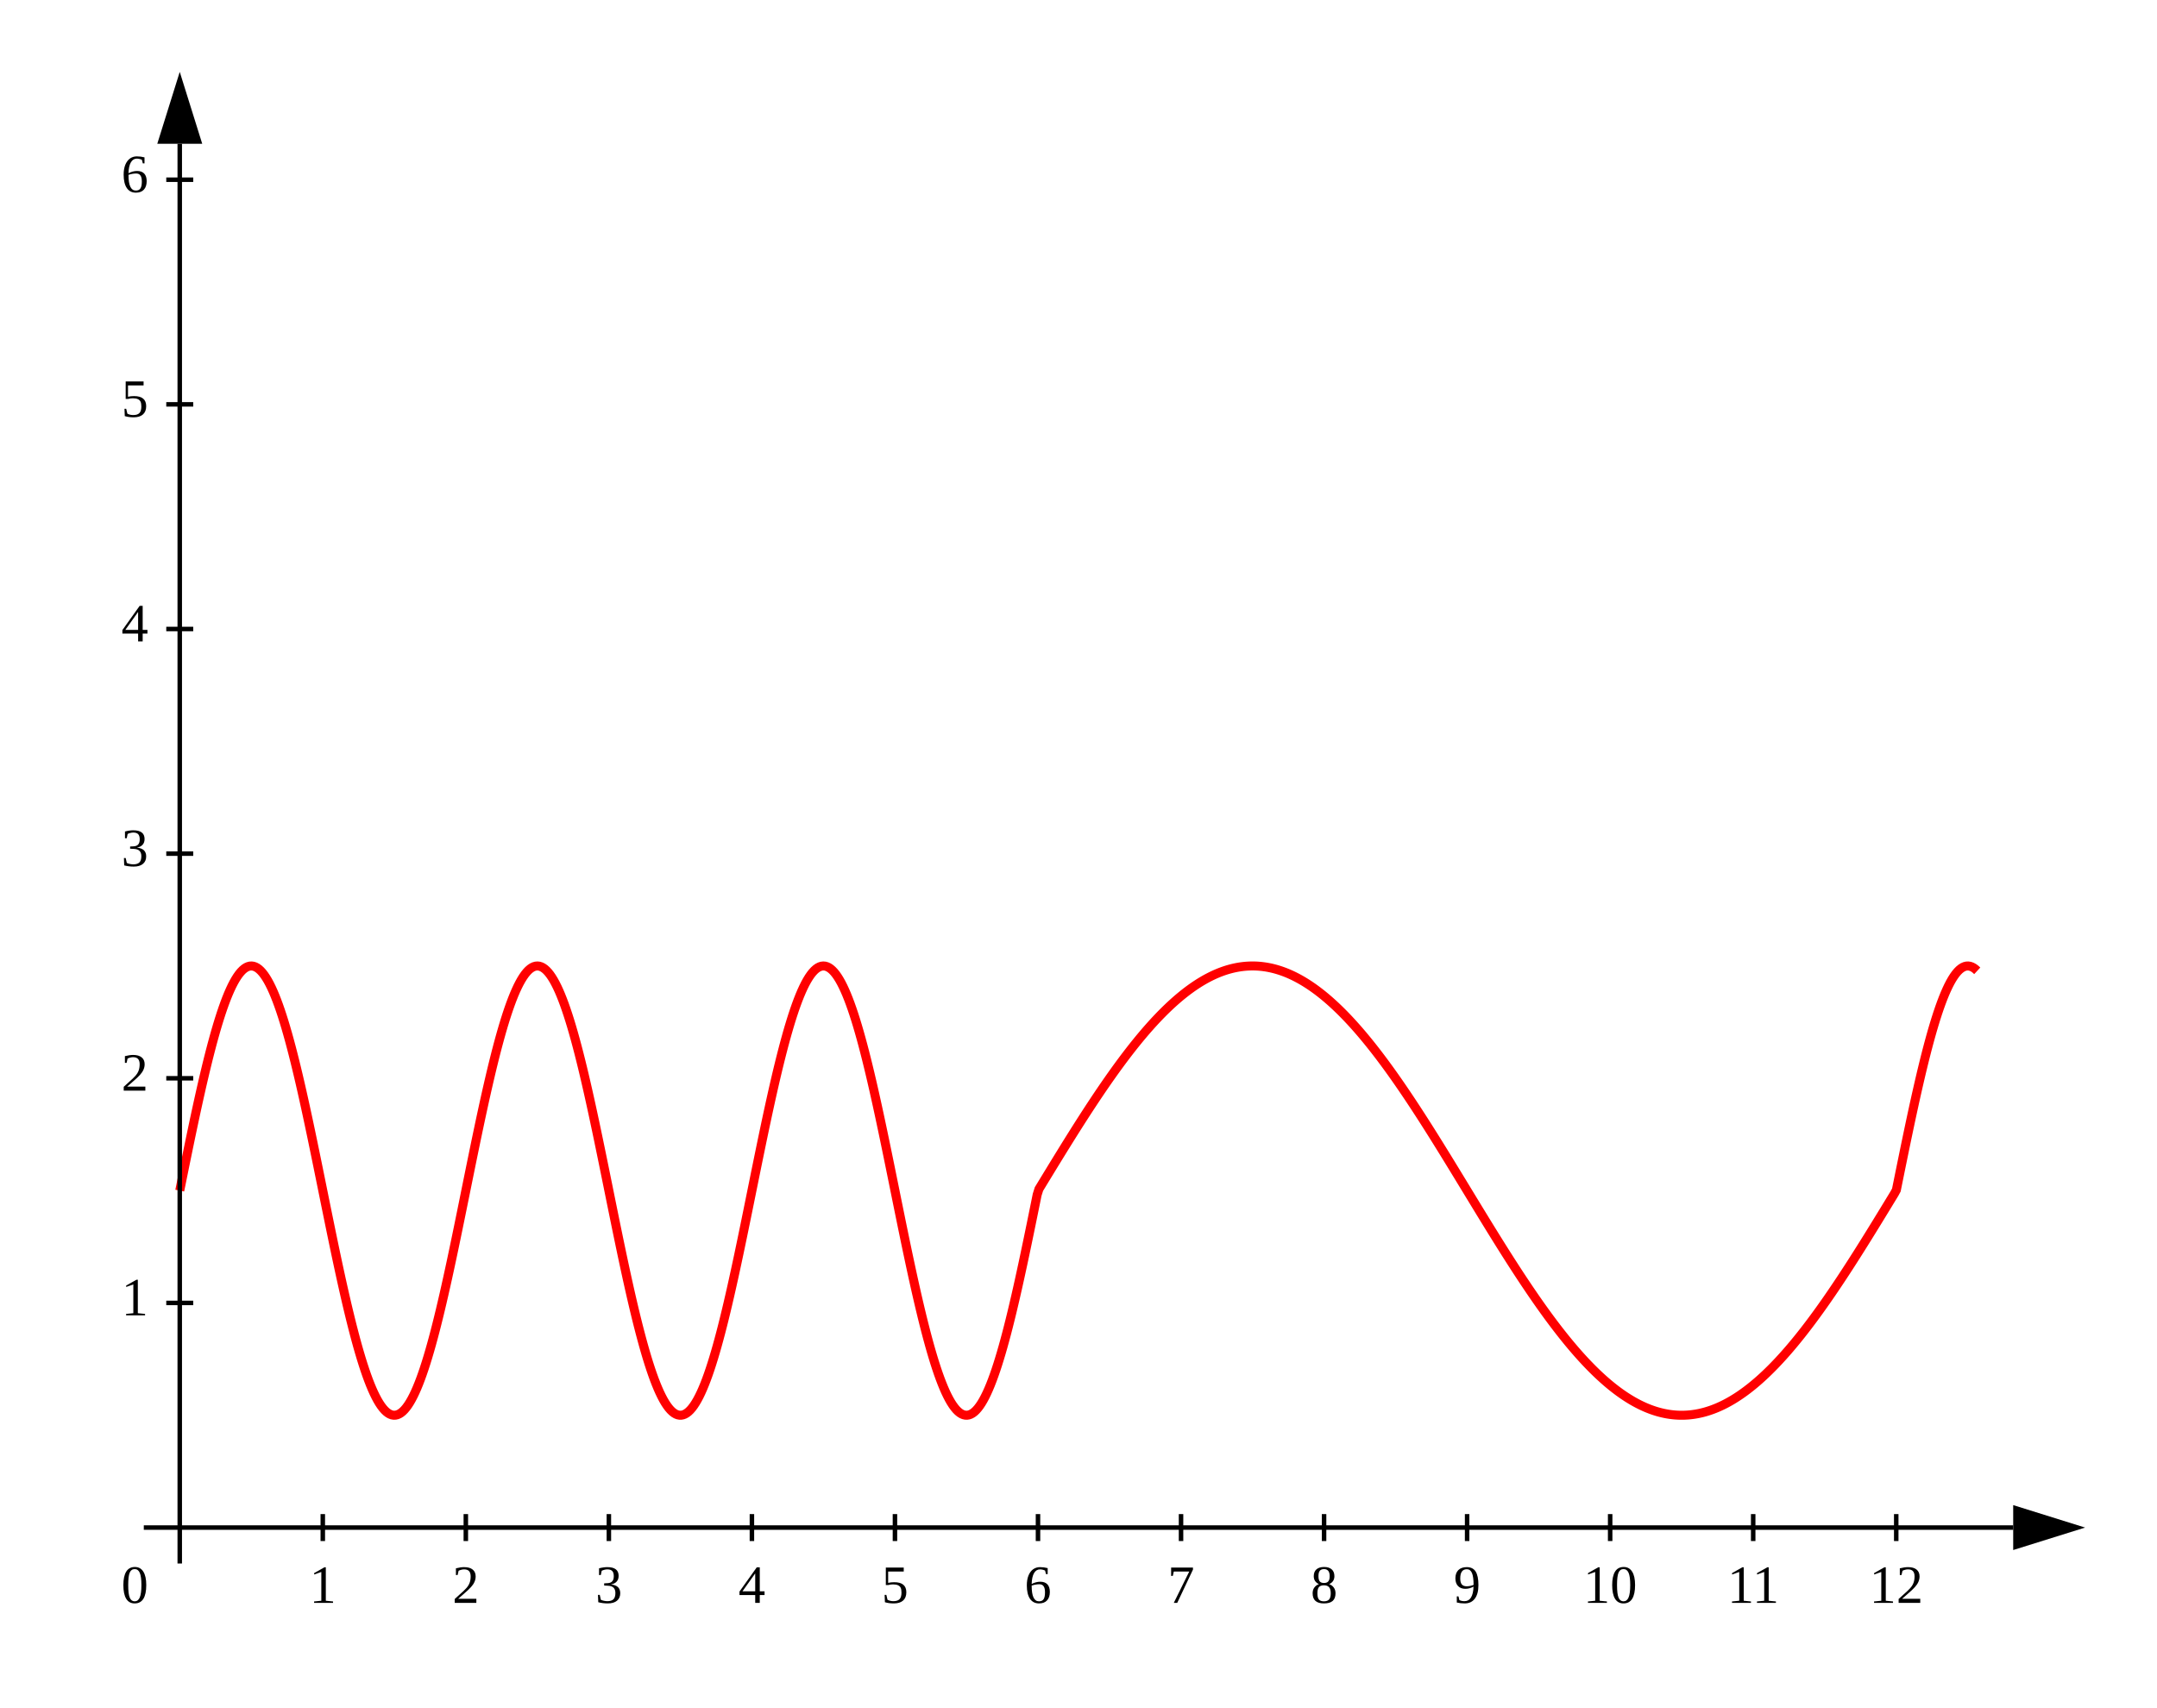
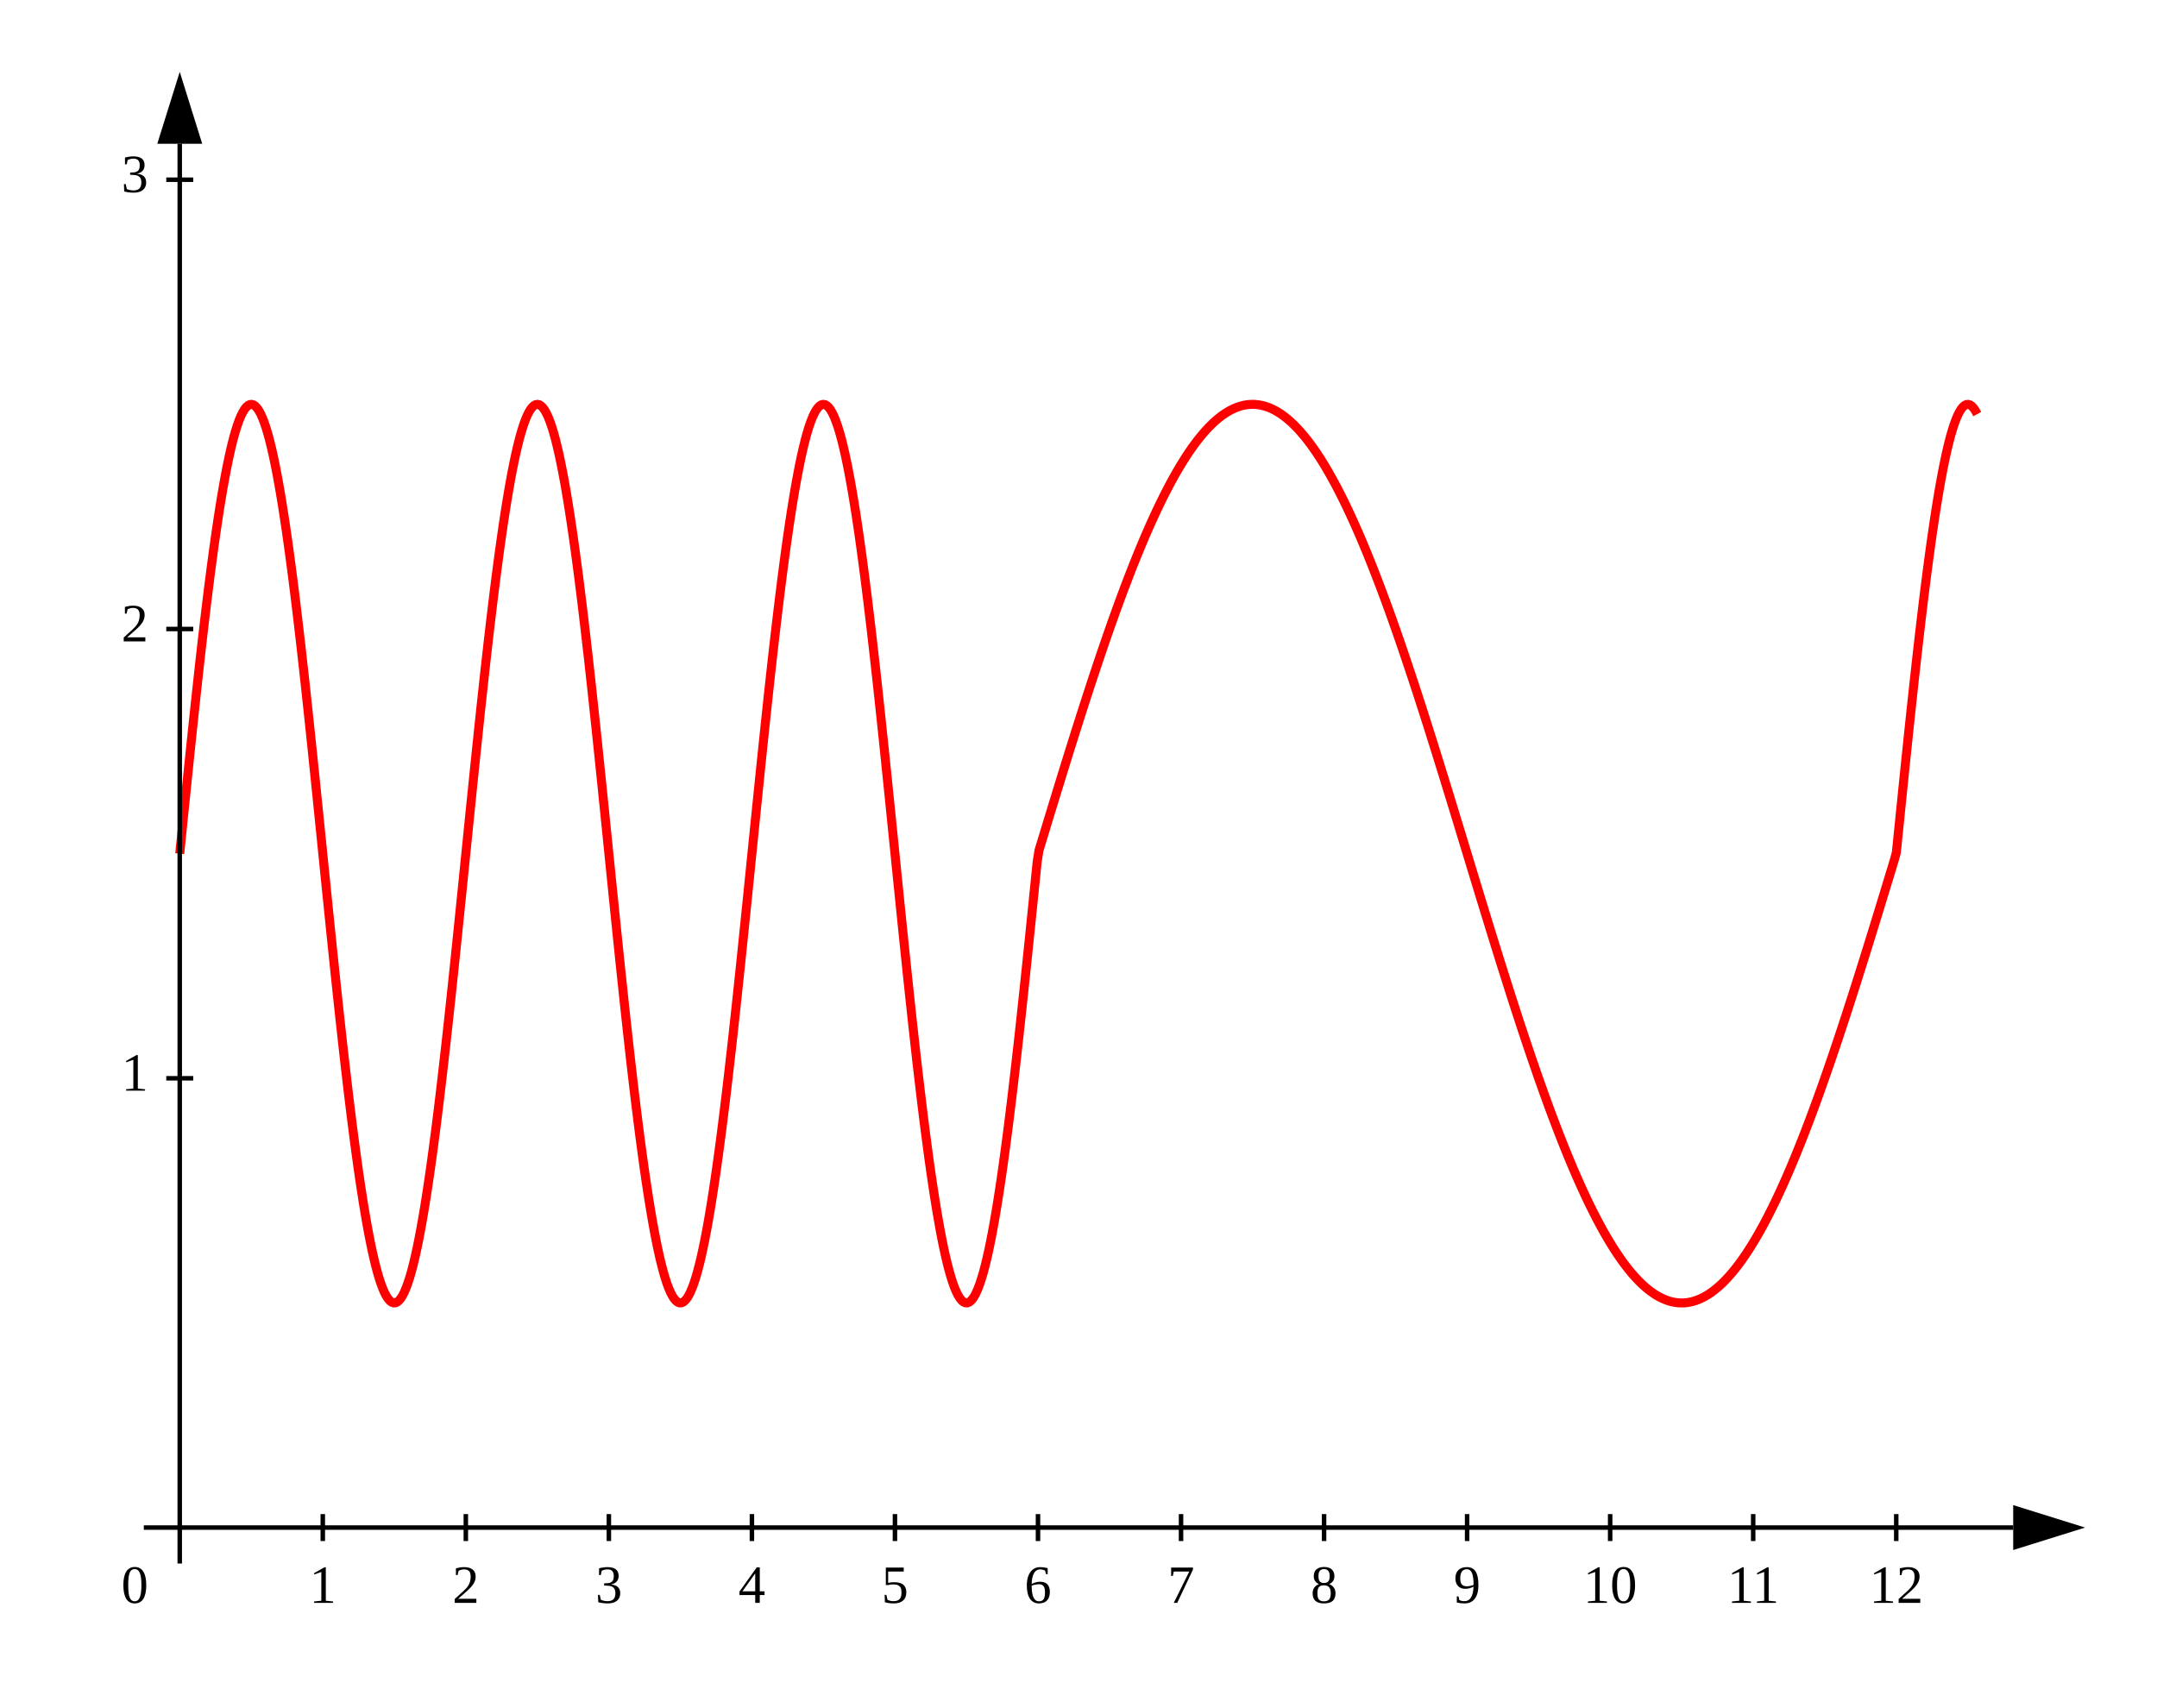
<svg xmlns="http://www.w3.org/2000/svg" height="380.0" width="480.0">
  <g transform="translate(40.0, 340.0)">
-     <polyline fill="none" points="0.0,-75.0 0.4,-76.973 0.8,-78.944 1.2,-80.908 1.6,-82.863 2.0,-84.806 2.4,-86.733 2.8,-88.642 3.2,-90.53 3.6,-92.394 4.0,-94.23 4.4,-96.037 4.8,-97.811 5.2,-99.549 5.6,-101.249 6.0,-102.908 6.4,-104.524 6.8,-106.094 7.2,-107.615 7.6,-109.085 8.0,-110.502 8.4,-111.864 8.8,-113.169 9.2,-114.414 9.6,-115.597 10.0,-116.718 10.4,-117.773 10.8,-118.762 11.2,-119.682 11.6,-120.533 12.0,-121.313 12.4,-122.02 12.8,-122.655 13.2,-123.215 13.6,-123.7 14,-124.109 14.4,-124.442 14.8,-124.697 15.2,-124.875 15.6,-124.976 16.0,-124.998 16.4,-124.943 16.8,-124.81 17.2,-124.599 17.6,-124.311 18.0,-123.946 18.4,-123.504 18.8,-122.987 19.2,-122.396 19.6,-121.73 20.0,-120.992 20.4,-120.182 20.8,-119.302 21.2,-118.352 21.6,-117.335 22.0,-116.252 22.4,-115.105 22.8,-113.895 23.2,-112.625 23.6,-111.296 24.0,-109.91 24.4,-108.47 24.8,-106.978 25.2,-105.436 25.6,-103.847 26.0,-102.213 26.4,-100.536 26.8,-98.819 27.2,-97.066 27.6,-95.278 28,-93.458 28.4,-91.61 28.8,-89.735 29.2,-87.838 29.6,-85.921 30.0,-83.986 30.4,-82.038 30.8,-80.079 31.2,-78.112 31.6,-76.14 32.0,-74.166 32.4,-72.194 32.8,-70.225 33.2,-68.265 33.6,-66.315 34,-64.378 34.4,-62.458 34.8,-60.557 35.2,-58.679 35.6,-56.827 36.0,-55.002 36.4,-53.209 36.8,-51.45 37.2,-49.728 37.6,-48.045 38,-46.403 38.4,-44.807 38.8,-43.258 39.2,-41.758 39.6,-40.309 40.0,-38.915 40.4,-37.577 40.8,-36.298 41.2,-35.078 41.6,-33.921 42.0,-32.828 42.4,-31.801 42.8,-30.841 43.2,-29.95 43.6,-29.129 44.0,-28.379 44.4,-27.702 44.8,-27.099 45.2,-26.571 45.6,-26.118 46.0,-25.741 46.4,-25.441 46.8,-25.218 47.2,-25.073 47.6,-25.005 48.0,-25.016 48.4,-25.104 48.8,-25.27 49.2,-25.514 49.6,-25.834 50.0,-26.232 50.4,-26.705 50.8,-27.253 51.2,-27.876 51.6,-28.573 52.0,-29.342 52.4,-30.181 52.8,-31.091 53.2,-32.069 53.6,-33.114 54.0,-34.225 54.4,-35.399 54.8,-36.634 55.2,-37.93 55.6,-39.283 56,-40.692 56.4,-42.154 56.8,-43.667 57.2,-45.23 57.6,-46.838 58,-48.491 58.4,-50.185 58.8,-51.917 59.2,-53.686 59.6,-55.488 60.0,-57.32 60.4,-59.179 60.8,-61.064 61.2,-62.97 61.6,-64.895 62.0,-66.835 62.4,-68.788 62.8,-70.751 63.2,-72.721 63.6,-74.694 64.0,-76.668 64.4,-78.639 64.8,-80.604 65.2,-82.561 65.6,-84.506 66.0,-86.436 66.4,-88.348 66.8,-90.239 67.2,-92.107 67.6,-93.948 68,-95.759 68.4,-97.538 68.8,-99.282 69.2,-100.988 69.6,-102.654 70.0,-104.277 70.4,-105.854 70.8,-107.382 71.2,-108.861 71.6,-110.286 72.0,-111.657 72.4,-112.971 72.8,-114.225 73.2,-115.418 73.6,-116.548 74,-117.614 74.4,-118.613 74.8,-119.544 75.2,-120.406 75.6,-121.197 76,-121.916 76.4,-122.561 76.8,-123.133 77.2,-123.63 77.6,-124.051 78.0,-124.395 78.4,-124.663 78.8,-124.853 79.2,-124.965 79.6,-125 80.0,-124.957 80.4,-124.835 80.8,-124.636 81.2,-124.36 81.6,-124.007 82,-123.578 82.4,-123.072 82.8,-122.492 83.2,-121.838 83.6,-121.111 84.0,-120.312 84.4,-119.443 84.8,-118.504 85.2,-117.497 85.6,-116.424 86.0,-115.287 86.4,-114.087 86.8,-112.826 87.2,-111.506 87.6,-110.129 88.0,-108.697 88.4,-107.213 88.8,-105.678 89.2,-104.096 89.6,-102.469 90.0,-100.798 90.4,-99.088 90.8,-97.34 91.2,-95.557 91.6,-93.742 92.0,-91.898 92.4,-90.027 92.8,-88.133 93.2,-86.219 93.6,-84.287 94.0,-82.341 94.4,-80.383 94.8,-78.417 95.2,-76.446 95.6,-74.472 96.0,-72.499 96.4,-70.53 96.8,-68.568 97.2,-66.616 97.6,-64.677 98.0,-62.754 98.4,-60.85 98.8,-58.969 99.2,-57.112 99.6,-55.283 100.0,-53.485 100.4,-51.72 100.8,-49.992 101.2,-48.303 101.6,-46.655 102.0,-45.051 102.4,-43.494 102.8,-41.987 103.2,-40.53 103.6,-39.128 104.0,-37.781 104.4,-36.492 104.8,-35.263 105.2,-34.097 105.6,-32.993 106.0,-31.956 106.4,-30.985 106.8,-30.083 107.2,-29.251 107.6,-28.491 108.0,-27.803 108.4,-27.188 108.8,-26.648 109.2,-26.183 109.6,-25.794 110,-25.482 110.4,-25.247 110.8,-25.09 111.2,-25.011 111.6,-25.009 112,-25.085 112.4,-25.239 112.8,-25.471 113.2,-25.78 113.6,-26.165 114,-26.627 114.4,-27.164 114.8,-27.775 115.2,-28.46 115.6,-29.218 116,-30.047 116.4,-30.946 116.8,-31.913 117.2,-32.948 117.6,-34.049 118.0,-35.213 118.4,-36.439 118.8,-37.725 119.2,-39.069 119.6,-40.47 120.0,-41.924 120.4,-43.43 120.8,-44.985 121.2,-46.586 121.6,-48.232 122.0,-49.92 122.4,-51.646 122.8,-53.41 123.2,-55.206 123.6,-57.034 124.0,-58.89 124.4,-60.77 124.8,-62.673 125.2,-64.595 125.6,-66.534 126.0,-68.485 126.4,-70.447 126.8,-72.416 127.2,-74.388 127.6,-76.362 128.0,-78.334 128.4,-80.3 128.8,-82.258 129.2,-84.205 129.6,-86.138 130.0,-88.053 130.4,-89.948 130.8,-91.819 131.2,-93.664 131.6,-95.481 132.0,-97.265 132.4,-99.015 132.8,-100.727 133.2,-102.399 133.6,-104.028 134.0,-105.612 134.4,-107.149 134.8,-108.635 135.2,-110.069 135.6,-111.448 136,-112.771 136.4,-114.035 136.8,-115.237 137.2,-116.377 137.6,-117.453 138.0,-118.463 138.4,-119.404 138.8,-120.277 139.2,-121.079 139.6,-121.809 140.0,-122.466 140.4,-123.049 140.8,-123.558 141.2,-123.991 141.6,-124.347 142.0,-124.626 142.4,-124.828 142.8,-124.953 143.2,-125 143.6,-124.968 144.0,-124.859 144.4,-124.672 144.8,-124.408 145.2,-124.067 145.6,-123.649 146.0,-123.156 146.4,-122.587 146.8,-121.944 147.2,-121.229 147.6,-120.441 148,-119.582 148.4,-118.654 148.8,-117.657 149.2,-116.595 149.6,-115.467 150.0,-114.277 150.4,-113.025 150.8,-111.714 151.2,-110.346 151.6,-108.922 152,-107.446 152.4,-105.919 152.8,-104.344 153.2,-102.724 153.6,-101.06 154.0,-99.355 154.4,-97.613 154.8,-95.835 155.2,-94.025 155.6,-92.185 156.0,-90.319 156.4,-88.428 156.8,-86.517 157.2,-84.588 157.6,-82.643 158.0,-80.687 158.4,-78.722 158.8,-76.751 159.2,-74.778 159.6,-72.804 160.0,-70.835 160.4,-68.871 160.8,-66.918 161.2,-64.976 161.6,-63.051 162.0,-61.144 162.4,-59.259 162.8,-57.398 163.2,-55.564 163.6,-53.761 164,-51.991 164.4,-50.257 164.8,-48.562 165.2,-46.907 165.6,-45.297 166.0,-43.732 166.4,-42.217 166.8,-40.752 167.2,-39.341 167.6,-37.986 168.0,-36.688 168.4,-35.45 168.8,-34.273 169.2,-33.16 169.6,-32.112 170.0,-31.131 170.4,-30.219 170.8,-29.376 171.2,-28.604 171.6,-27.904 172.0,-27.278 172.4,-26.727 172.8,-26.25 173.2,-25.85 173.6,-25.526 174.0,-25.279 174.4,-25.109 174.8,-25.018 175.2,-25.004 175.6,-25.068 176.0,-25.21 176.4,-25.43 176.8,-25.727 177.2,-26.1 177.6,-26.55 178.0,-27.075 178.4,-27.675 178.8,-28.349 179.2,-29.096 179.6,-29.914 180.0,-30.802 180.4,-31.759 180.8,-32.784 181.2,-33.874 181.6,-35.028 182.0,-36.245 182.4,-37.522 182.8,-38.857 183.2,-40.249 183.6,-41.695 184.0,-43.193 184.4,-44.74 184.8,-46.335 185.2,-47.974 185.6,-49.656 186,-51.376 186.4,-53.134 186.8,-54.926 187.2,-56.749 187.6,-58.6 188.0,-60.477 188.4,-62.377 188.8,-64.296 189.2,-66.232 189.6,-68.182 190.0,-70.142 190.4,-72.11 190.8,-74.083 191.2,-75.352 191.6,-76.01 192.0,-76.668 192.4,-77.325 192.8,-77.982 193.2,-78.639 193.6,-79.295 194.0,-79.95 194.4,-80.604 194.8,-81.257 195.2,-81.91 195.6,-82.561 196.0,-83.21 196.4,-83.859 196.8,-84.506 197.2,-85.151 197.6,-85.794 198,-86.436 198.4,-87.075 198.8,-87.713 199.2,-88.348 199.6,-88.981 200.0,-89.611 200.4,-90.239 200.8,-90.864 201.2,-91.487 201.6,-92.107 202.0,-92.724 202.4,-93.337 202.8,-93.948 203.2,-94.555 203.6,-95.159 204.0,-95.759 204.4,-96.356 204.8,-96.949 205.2,-97.538 205.6,-98.124 206.0,-98.705 206.4,-99.282 206.8,-99.855 207.2,-100.424 207.6,-100.988 208.0,-101.548 208.4,-102.104 208.8,-102.654 209.2,-103.2 209.6,-103.741 210.0,-104.277 210.4,-104.808 210.8,-105.333 211.2,-105.854 211.6,-106.369 212.0,-106.878 212.4,-107.382 212.8,-107.881 213.2,-108.374 213.6,-108.861 214.0,-109.342 214.4,-109.817 214.8,-110.286 215.2,-110.75 215.6,-111.206 216.0,-111.657 216.4,-112.101 216.8,-112.539 217.2,-112.971 217.6,-113.395 218,-113.814 218.4,-114.225 218.8,-114.63 219.2,-115.027 219.6,-115.418 220,-115.802 220.4,-116.179 220.8,-116.548 221.2,-116.911 221.6,-117.266 222,-117.614 222.4,-117.954 222.8,-118.287 223.2,-118.613 223.6,-118.931 224,-119.241 224.4,-119.544 224.8,-119.839 225.2,-120.126 225.6,-120.406 226,-120.677 226.4,-120.941 226.8,-121.197 227.2,-121.444 227.6,-121.684 228,-121.916 228.4,-122.139 228.8,-122.354 229.2,-122.561 229.6,-122.76 230,-122.951 230.4,-123.133 230.8,-123.307 231.2,-123.473 231.6,-123.63 232,-123.779 232.4,-123.919 232.8,-124.051 233.2,-124.174 233.6,-124.289 234.0,-124.395 234.4,-124.493 234.8,-124.582 235.2,-124.663 235.6,-124.735 236.0,-124.798 236.4,-124.853 236.8,-124.899 237.2,-124.936 237.6,-124.965 238.0,-124.985 238.4,-124.997 238.8,-125 239.2,-124.994 239.6,-124.98 240.0,-124.957 240.4,-124.925 240.8,-124.884 241.2,-124.835 241.6,-124.778 242.0,-124.711 242.4,-124.636 242.8,-124.553 243.2,-124.461 243.6,-124.36 244.0,-124.251 244.4,-124.133 244.8,-124.007 245.2,-123.872 245.6,-123.729 246.0,-123.578 246.4,-123.418 246.8,-123.249 247.2,-123.072 247.6,-122.887 248.0,-122.694 248.4,-122.492 248.8,-122.282 249.2,-122.064 249.6,-121.838 250.0,-121.604 250.4,-121.362 250.8,-121.111 251.2,-120.853 251.6,-120.586 252.0,-120.312 252.4,-120.03 252.8,-119.74 253.2,-119.443 253.6,-119.137 254.0,-118.824 254.4,-118.504 254.8,-118.176 255.2,-117.84 255.6,-117.497 256.0,-117.147 256.4,-116.789 256.8,-116.424 257.2,-116.052 257.6,-115.673 258.0,-115.287 258.4,-114.894 258.8,-114.494 259.2,-114.087 259.6,-113.673 260.0,-113.253 260.4,-112.826 260.8,-112.392 261.2,-111.952 261.6,-111.506 262.0,-111.053 262.4,-110.594 262.8,-110.129 263.2,-109.657 263.6,-109.18 264.0,-108.697 264.4,-108.208 264.8,-107.713 265.2,-107.213 265.6,-106.707 266.0,-106.195 266.4,-105.678 266.8,-105.156 267.2,-104.629 267.6,-104.096 268.0,-103.559 268.4,-103.016 268.8,-102.469 269.2,-101.916 269.6,-101.36 270.0,-100.798 270.4,-100.232 270.8,-99.662 271.2,-99.088 271.6,-98.509 272,-97.926 272.4,-97.34 272.8,-96.749 273.2,-96.155 273.6,-95.557 274.0,-94.955 274.4,-94.35 274.8,-93.742 275.2,-93.13 275.6,-92.515 276.0,-91.898 276.4,-91.277 276.8,-90.653 277.2,-90.027 277.6,-89.398 278,-88.767 278.4,-88.133 278.8,-87.497 279.2,-86.859 279.6,-86.219 280.0,-85.577 280.4,-84.933 280.8,-84.287 281.2,-83.64 281.6,-82.991 282.0,-82.341 282.4,-81.689 282.8,-81.037 283.2,-80.383 283.6,-79.729 284.0,-79.073 284.4,-78.417 284.8,-77.76 285.2,-77.103 285.6,-76.446 286.0,-75.788 286.4,-75.13 286.8,-74.472 287.2,-73.814 287.6,-73.156 288.0,-72.499 288.4,-71.842 288.8,-71.186 289.2,-70.53 289.6,-69.875 290.0,-69.221 290.4,-68.568 290.8,-67.916 291.2,-67.265 291.6,-66.616 292.0,-65.968 292.4,-65.322 292.8,-64.677 293.2,-64.034 293.6,-63.393 294.0,-62.754 294.4,-62.117 294.8,-61.483 295.2,-60.85 295.6,-60.221 296,-59.593 296.4,-58.969 296.8,-58.347 297.2,-57.728 297.6,-57.112 298.0,-56.499 298.4,-55.889 298.8,-55.283 299.2,-54.68 299.6,-54.081 300.0,-53.485 300.4,-52.893 300.8,-52.305 301.2,-51.72 301.6,-51.14 302.0,-50.564 302.4,-49.992 302.8,-49.424 303.2,-48.861 303.6,-48.303 304,-47.749 304.4,-47.199 304.8,-46.655 305.2,-46.115 305.6,-45.581 306.0,-45.051 306.4,-44.527 306.8,-44.008 307.2,-43.494 307.6,-42.986 308.0,-42.484 308.4,-41.987 308.8,-41.495 309.2,-41.01 309.6,-40.53 310.0,-40.057 310.4,-39.589 310.8,-39.128 311.2,-38.672 311.6,-38.223 312.0,-37.781 312.4,-37.345 312.8,-36.915 313.2,-36.492 313.6,-36.076 314.0,-35.666 314.4,-35.263 314.8,-34.867 315.2,-34.478 315.6,-34.097 316.0,-33.722 316.4,-33.354 316.8,-32.993 317.2,-32.64 317.6,-32.294 318.0,-31.956 318.4,-31.625 318.8,-31.301 319.2,-30.985 319.6,-30.677 320.0,-30.376 320.4,-30.083 320.8,-29.798 321.2,-29.521 321.6,-29.251 322,-28.99 322.4,-28.736 322.8,-28.491 323.2,-28.253 323.6,-28.024 324.0,-27.803 324.4,-27.589 324.8,-27.385 325.2,-27.188 325.6,-27 326.0,-26.82 326.4,-26.648 326.8,-26.484 327.2,-26.33 327.6,-26.183 328,-26.045 328.4,-25.915 328.8,-25.794 329.2,-25.682 329.6,-25.578 330.0,-25.482 330.4,-25.395 330.8,-25.317 331.2,-25.247 331.6,-25.186 332.0,-25.134 332.4,-25.09 332.8,-25.055 333.2,-25.028 333.6,-25.011 334.0,-25.001 334.4,-25.001 334.8,-25.009 335.2,-25.026 335.6,-25.051 336.0,-25.085 336.4,-25.128 336.8,-25.179 337.2,-25.239 337.6,-25.308 338.0,-25.385 338.4,-25.471 338.8,-25.565 339.2,-25.668 339.6,-25.78 340.0,-25.9 340.4,-26.028 340.8,-26.165 341.2,-26.31 341.6,-26.464 342.0,-26.627 342.4,-26.797 342.8,-26.976 343.2,-27.164 343.6,-27.359 344.0,-27.563 344.4,-27.775 344.8,-27.995 345.2,-28.224 345.6,-28.46 346,-28.705 346.4,-28.957 346.8,-29.218 347.2,-29.486 347.6,-29.763 348.0,-30.047 348.4,-30.339 348.8,-30.638 349.2,-30.946 349.6,-31.261 350.0,-31.583 350.4,-31.913 350.8,-32.251 351.2,-32.596 351.6,-32.948 352.0,-33.308 352.4,-33.675 352.8,-34.049 353.2,-34.43 353.6,-34.818 354,-35.213 354.4,-35.615 354.8,-36.023 355.2,-36.439 355.6,-36.861 356.0,-37.29 356.4,-37.725 356.8,-38.167 357.2,-38.615 357.6,-39.069 358.0,-39.53 358.4,-39.997 358.8,-40.47 359.2,-40.949 359.6,-41.433 360.0,-41.924 360.4,-42.42 360.8,-42.922 361.2,-43.43 361.6,-43.943 362.0,-44.461 362.4,-44.985 362.8,-45.513 363.2,-46.047 363.6,-46.586 364.0,-47.13 364.4,-47.679 364.8,-48.232 365.2,-48.79 365.6,-49.353 366.0,-49.92 366.4,-50.491 366.8,-51.067 367.2,-51.646 367.6,-52.23 368.0,-52.818 368.4,-53.41 368.8,-54.005 369.2,-54.604 369.6,-55.206 370.0,-55.812 370.4,-56.422 370.8,-57.034 371.2,-57.65 371.6,-58.268 372,-58.89 372.4,-59.514 372.8,-60.141 373.2,-60.77 373.6,-61.402 374.0,-62.037 374.4,-62.673 374.8,-63.312 375.2,-63.953 375.6,-64.595 376.0,-65.24 376.4,-65.886 376.8,-66.534 377.2,-67.183 377.6,-67.833 378,-68.485 378.4,-69.138 378.8,-69.792 379.2,-70.447 379.6,-71.102 380.0,-71.759 380.4,-72.416 380.8,-73.073 381.2,-73.73 381.6,-74.388 382.0,-75.139 382.4,-77.112 382.8,-79.082 383.2,-81.046 383.6,-83 384.0,-84.942 384.4,-86.868 384.8,-88.776 385.2,-90.662 385.6,-92.524 386.0,-94.359 386.4,-96.163 386.8,-97.934 387.2,-99.67 387.6,-101.367 388.0,-103.024 388.4,-104.636 388.8,-106.202 389.2,-107.72 389.6,-109.187 390.0,-110.6 390.4,-111.958 390.8,-113.258 391.2,-114.499 391.6,-115.678 392.0,-116.794 392.4,-117.845 392.8,-118.829 393.2,-119.744 393.6,-120.59 394.0,-121.365 394.4,-122.067 394.8,-122.697 395.2,-123.252 395.6,-123.731 396,-124.135 396.4,-124.462 396.8,-124.712 397.2,-124.885 397.6,-124.98 398.0,-124.997 398.4,-124.936 398.8,-124.797 399.2,-124.581 399.6,-124.287 400.0,-123.917" stroke="red" stroke-width="2.0" />
+     <polyline fill="none" points="0.0,-150.0 0.4,-153.947 0.8,-157.887 1.2,-161.816 1.6,-165.726 2.0,-169.611 2.4,-173.466 2.8,-177.284 3.2,-181.06 3.6,-184.788 4.0,-188.461 4.4,-192.074 4.8,-195.622 5.2,-199.098 5.6,-202.499 6.0,-205.817 6.4,-209.048 6.8,-212.187 7.2,-215.23 7.6,-218.17 8.0,-221.005 8.4,-223.729 8.8,-226.338 9.2,-228.828 9.6,-231.195 10.0,-233.435 10.4,-235.546 10.8,-237.523 11.2,-239.364 11.6,-241.066 12.0,-242.626 12.4,-244.041 12.8,-245.31 13.2,-246.43 13.6,-247.4 14,-248.218 14.4,-248.883 14.8,-249.395 15.2,-249.751 15.6,-249.952 16.0,-249.997 16.4,-249.886 16.8,-249.619 17.2,-249.197 17.6,-248.621 18.0,-247.891 18.4,-247.009 18.8,-245.975 19.2,-244.792 19.6,-243.461 20.0,-241.984 20.4,-240.364 20.8,-238.603 21.2,-236.704 21.6,-234.67 22.0,-232.504 22.4,-230.21 22.8,-227.79 23.2,-225.25 23.6,-222.592 24.0,-219.821 24.4,-216.941 24.8,-213.956 25.2,-210.872 25.6,-207.694 26.0,-204.425 26.4,-201.072 26.8,-197.639 27.2,-194.131 27.6,-190.555 28,-186.916 28.4,-183.219 28.8,-179.47 29.2,-175.676 29.6,-171.841 30.0,-167.973 30.4,-164.076 30.8,-160.158 31.2,-156.224 31.6,-152.28 32.0,-148.332 32.4,-144.387 32.8,-140.451 33.2,-136.529 33.6,-132.629 34,-128.756 34.4,-124.916 34.8,-121.115 35.2,-117.359 35.6,-113.653 36.0,-110.005 36.4,-106.419 36.8,-102.9 37.2,-99.455 37.6,-96.089 38,-92.807 38.4,-89.614 38.8,-86.515 39.2,-83.515 39.6,-80.619 40.0,-77.83 40.4,-75.155 40.8,-72.595 41.2,-70.157 41.6,-67.843 42.0,-65.657 42.4,-63.602 42.8,-61.682 43.2,-59.9 43.6,-58.258 44.0,-56.759 44.4,-55.405 44.8,-54.199 45.2,-53.142 45.6,-52.236 46.0,-51.482 46.4,-50.882 46.8,-50.436 47.2,-50.145 47.6,-50.01 48.0,-50.031 48.4,-50.208 48.8,-50.54 49.2,-51.027 49.6,-51.669 50.0,-52.463 50.4,-53.41 50.8,-54.507 51.2,-55.753 51.6,-57.146 52.0,-58.683 52.4,-60.363 52.8,-62.182 53.2,-64.139 53.6,-66.229 54.0,-68.45 54.4,-70.797 54.8,-73.269 55.2,-75.859 55.6,-78.566 56,-81.383 56.4,-84.308 56.8,-87.335 57.2,-90.459 57.6,-93.677 58,-96.982 58.4,-100.37 58.8,-103.835 59.2,-107.372 59.6,-110.975 60.0,-114.639 60.4,-118.359 60.8,-122.128 61.2,-125.94 61.6,-129.789 62.0,-133.67 62.4,-137.577 62.8,-141.503 63.2,-145.442 63.6,-149.388 64.0,-153.336 64.4,-157.278 64.8,-161.208 65.2,-165.121 65.6,-169.011 66.0,-172.871 66.4,-176.696 66.8,-180.478 67.2,-184.214 67.6,-187.896 68,-191.518 68.4,-195.077 68.8,-198.565 69.2,-201.977 69.6,-205.308 70.0,-208.553 70.4,-211.707 70.8,-214.765 71.2,-217.722 71.6,-220.573 72.0,-223.314 72.4,-225.941 72.8,-228.45 73.2,-230.836 73.6,-233.097 74,-235.228 74.4,-237.226 74.8,-239.088 75.2,-240.811 75.6,-242.393 76,-243.831 76.4,-245.123 76.8,-246.266 77.2,-247.26 77.6,-248.101 78.0,-248.79 78.4,-249.326 78.8,-249.706 79.2,-249.931 79.6,-250 80.0,-249.913 80.4,-249.671 80.8,-249.273 81.2,-248.721 81.6,-248.014 82,-247.155 82.4,-246.145 82.8,-244.985 83.2,-243.676 83.6,-242.222 84.0,-240.624 84.4,-238.885 84.8,-237.007 85.2,-234.994 85.6,-232.848 86.0,-230.574 86.4,-228.173 86.8,-225.651 87.2,-223.011 87.6,-220.257 88.0,-217.394 88.4,-214.425 88.8,-211.357 89.2,-208.192 89.6,-204.937 90.0,-201.597 90.4,-198.175 90.8,-194.679 91.2,-191.113 91.6,-187.484 92.0,-183.795 92.4,-180.054 92.8,-176.267 93.2,-172.438 93.6,-168.574 94.0,-164.682 94.4,-160.766 94.8,-156.834 95.2,-152.891 95.6,-148.944 96.0,-144.998 96.4,-141.06 96.8,-137.136 97.2,-133.232 97.6,-129.354 98.0,-125.508 98.4,-121.701 98.8,-117.937 99.2,-114.224 99.6,-110.566 100.0,-106.97 100.4,-103.441 100.8,-99.984 101.2,-96.605 101.6,-93.31 102.0,-90.103 102.4,-86.989 102.8,-83.973 103.2,-81.06 103.6,-78.255 104.0,-75.562 104.4,-72.984 104.8,-70.527 105.2,-68.193 105.6,-65.987 106.0,-63.912 106.4,-61.971 106.8,-60.167 107.2,-58.503 107.6,-56.982 108.0,-55.605 108.4,-54.376 108.8,-53.296 109.2,-52.366 109.6,-51.589 110,-50.965 110.4,-50.495 110.8,-50.18 111.2,-50.021 111.6,-50.018 112,-50.17 112.4,-50.478 112.8,-50.942 113.2,-51.559 113.6,-52.33 114,-53.253 114.4,-54.327 114.8,-55.55 115.2,-56.92 115.6,-58.436 116,-60.093 116.4,-61.892 116.8,-63.827 117.2,-65.896 117.6,-68.097 118.0,-70.425 118.4,-72.878 118.8,-75.45 119.2,-78.139 119.6,-80.94 120.0,-83.848 120.4,-86.859 120.8,-89.969 121.2,-93.172 121.6,-96.464 122.0,-99.839 122.4,-103.293 122.8,-106.819 123.2,-110.413 123.6,-114.068 124.0,-117.779 124.4,-121.541 124.8,-125.346 125.2,-129.191 125.6,-133.067 126.0,-136.97 126.4,-140.894 126.8,-144.831 127.2,-148.777 127.6,-152.724 128.0,-156.667 128.4,-160.6 128.8,-164.517 129.2,-168.41 129.6,-172.275 130.0,-176.106 130.4,-179.895 130.8,-183.638 131.2,-187.329 131.6,-190.961 132.0,-194.53 132.4,-198.029 132.8,-201.453 133.2,-204.798 133.6,-208.056 134.0,-211.225 134.4,-214.298 134.8,-217.27 135.2,-220.138 135.6,-222.897 136,-225.542 136.4,-228.069 136.8,-230.475 137.2,-232.755 137.6,-234.906 138.0,-236.925 138.4,-238.808 138.8,-240.554 139.2,-242.158 139.6,-243.618 140.0,-244.932 140.4,-246.099 140.8,-247.116 141.2,-247.981 141.6,-248.694 142.0,-249.253 142.4,-249.657 142.8,-249.906 143.2,-249.999 143.6,-249.937 144.0,-249.718 144.4,-249.345 144.8,-248.816 145.2,-248.134 145.6,-247.298 146.0,-246.311 146.4,-245.174 146.8,-243.889 147.2,-242.457 147.6,-240.881 148,-239.164 148.4,-237.307 148.8,-235.315 149.2,-233.189 149.6,-230.934 150.0,-228.553 150.4,-226.05 150.8,-223.428 151.2,-220.691 151.6,-217.844 152,-214.892 152.4,-211.839 152.8,-208.689 153.2,-205.447 153.6,-202.12 154.0,-198.711 154.4,-195.226 154.8,-191.67 155.2,-188.05 155.6,-184.37 156.0,-180.637 156.4,-176.856 156.8,-173.034 157.2,-169.175 157.6,-165.287 158.0,-161.374 158.4,-157.444 158.8,-153.502 159.2,-149.555 159.6,-145.609 160.0,-141.669 160.4,-137.743 160.8,-133.835 161.2,-129.953 161.6,-126.102 162.0,-122.288 162.4,-118.517 162.8,-114.796 163.2,-111.129 163.6,-107.523 164,-103.983 164.4,-100.515 164.8,-97.124 165.2,-93.815 165.6,-90.594 166.0,-87.465 166.4,-84.434 166.8,-81.505 167.2,-78.683 167.6,-75.972 168.0,-73.376 168.4,-70.899 168.8,-68.546 169.2,-66.32 169.6,-64.225 170.0,-62.262 170.4,-60.437 170.8,-58.751 171.2,-57.208 171.6,-55.809 172.0,-54.557 172.4,-53.453 172.8,-52.5 173.2,-51.699 173.6,-51.051 174.0,-50.558 174.4,-50.219 174.8,-50.036 175.2,-50.008 175.6,-50.137 176.0,-50.421 176.4,-50.86 176.8,-51.453 177.2,-52.201 177.6,-53.1 178.0,-54.151 178.4,-55.351 178.8,-56.698 179.2,-58.191 179.6,-59.827 180.0,-61.604 180.4,-63.518 180.8,-65.567 181.2,-67.748 181.6,-70.056 182.0,-72.49 182.4,-75.044 182.8,-77.715 183.2,-80.499 183.6,-83.39 184.0,-86.386 184.4,-89.481 184.8,-92.67 185.2,-95.949 185.6,-99.311 186,-102.753 186.4,-106.268 186.8,-109.852 187.2,-113.498 187.6,-117.201 188.0,-120.955 188.4,-124.754 188.8,-128.593 189.2,-132.465 189.6,-136.364 190.0,-140.285 190.4,-144.22 190.8,-148.165 191.2,-150.704 191.6,-152.02 192.0,-153.336 192.4,-154.65 192.8,-155.965 193.2,-157.278 193.6,-158.589 194.0,-159.9 194.4,-161.208 194.8,-162.515 195.2,-163.819 195.6,-165.121 196.0,-166.421 196.4,-167.718 196.8,-169.011 197.2,-170.301 197.6,-171.588 198,-172.871 198.4,-174.15 198.8,-175.425 199.2,-176.696 199.6,-177.961 200.0,-179.222 200.4,-180.478 200.8,-181.729 201.2,-182.974 201.6,-184.214 202.0,-185.447 202.4,-186.674 202.8,-187.896 203.2,-189.11 203.6,-190.318 204.0,-191.518 204.4,-192.712 204.8,-193.898 205.2,-195.077 205.6,-196.247 206.0,-197.41 206.4,-198.565 206.8,-199.711 207.2,-200.848 207.6,-201.977 208.0,-203.097 208.4,-204.207 208.8,-205.308 209.2,-206.4 209.6,-207.482 210.0,-208.553 210.4,-209.615 210.8,-210.666 211.2,-211.707 211.6,-212.737 212.0,-213.757 212.4,-214.765 212.8,-215.762 213.2,-216.748 213.6,-217.722 214.0,-218.684 214.4,-219.634 214.8,-220.573 215.2,-221.499 215.6,-222.413 216.0,-223.314 216.4,-224.203 216.8,-225.078 217.2,-225.941 217.6,-226.791 218,-227.627 218.4,-228.45 218.8,-229.259 219.2,-230.055 219.6,-230.836 220,-231.604 220.4,-232.357 220.8,-233.097 221.2,-233.822 221.6,-234.532 222,-235.228 222.4,-235.909 222.8,-236.575 223.2,-237.226 223.6,-237.862 224,-238.483 224.4,-239.088 224.8,-239.678 225.2,-240.253 225.6,-240.811 226,-241.355 226.4,-241.882 226.8,-242.393 227.2,-242.889 227.6,-243.368 228,-243.831 228.4,-244.278 228.8,-244.709 229.2,-245.123 229.6,-245.521 230,-245.902 230.4,-246.266 230.8,-246.614 231.2,-246.945 231.6,-247.26 232,-247.557 232.4,-247.838 232.8,-248.101 233.2,-248.348 233.6,-248.578 234.0,-248.79 234.4,-248.986 234.8,-249.164 235.2,-249.326 235.6,-249.469 236.0,-249.596 236.4,-249.706 236.8,-249.798 237.2,-249.873 237.6,-249.931 238.0,-249.971 238.4,-249.994 238.8,-250 239.2,-249.988 239.6,-249.959 240.0,-249.913 240.4,-249.85 240.8,-249.769 241.2,-249.671 241.6,-249.555 242.0,-249.423 242.4,-249.273 242.8,-249.106 243.2,-248.922 243.6,-248.721 244.0,-248.502 244.4,-248.267 244.8,-248.014 245.2,-247.745 245.6,-247.459 246.0,-247.155 246.4,-246.835 246.8,-246.498 247.2,-246.145 247.6,-245.775 248.0,-245.388 248.4,-244.985 248.8,-244.565 249.2,-244.129 249.6,-243.676 250.0,-243.208 250.4,-242.723 250.8,-242.222 251.2,-241.705 251.6,-241.173 252.0,-240.624 252.4,-240.06 252.8,-239.48 253.2,-238.885 253.6,-238.274 254.0,-237.649 254.4,-237.007 254.8,-236.351 255.2,-235.68 255.6,-234.994 256.0,-234.294 256.4,-233.578 256.8,-232.848 257.2,-232.104 257.6,-231.346 258.0,-230.574 258.4,-229.787 258.8,-228.987 259.2,-228.173 259.6,-227.346 260.0,-226.505 260.4,-225.651 260.8,-224.784 261.2,-223.904 261.6,-223.011 262.0,-222.105 262.4,-221.187 262.8,-220.257 263.2,-219.315 263.6,-218.36 264.0,-217.394 264.4,-216.416 264.8,-215.426 265.2,-214.425 265.6,-213.413 266.0,-212.39 266.4,-211.357 266.8,-210.312 267.2,-209.257 267.6,-208.192 268.0,-207.117 268.4,-206.032 268.8,-204.937 269.2,-203.833 269.6,-202.719 270.0,-201.597 270.4,-200.465 270.8,-199.324 271.2,-198.175 271.6,-197.018 272,-195.853 272.4,-194.679 272.8,-193.498 273.2,-192.309 273.6,-191.113 274.0,-189.91 274.4,-188.7 274.8,-187.484 275.2,-186.26 275.6,-185.031 276.0,-183.795 276.4,-182.554 276.8,-181.307 277.2,-180.054 277.6,-178.797 278,-177.534 278.4,-176.267 278.8,-174.995 279.2,-173.718 279.6,-172.438 280.0,-171.154 280.4,-169.866 280.8,-168.574 281.2,-167.28 281.6,-165.982 282.0,-164.682 282.4,-163.379 282.8,-162.074 283.2,-160.766 283.6,-159.457 284.0,-158.146 284.4,-156.834 284.8,-155.521 285.2,-154.206 285.6,-152.891 286.0,-151.575 286.4,-150.26 286.8,-148.944 287.2,-147.628 287.6,-146.313 288.0,-144.998 288.4,-143.684 288.8,-142.371 289.2,-141.06 289.6,-139.75 290.0,-138.442 290.4,-137.136 290.8,-135.832 291.2,-134.531 291.6,-133.232 292.0,-131.936 292.4,-130.643 292.8,-129.354 293.2,-128.068 293.6,-126.786 294.0,-125.508 294.4,-124.235 294.8,-122.965 295.2,-121.701 295.6,-120.441 296,-119.187 296.4,-117.937 296.8,-116.694 297.2,-115.456 297.6,-114.224 298.0,-112.998 298.4,-111.779 298.8,-110.566 299.2,-109.36 299.6,-108.161 300.0,-106.97 300.4,-105.786 300.8,-104.609 301.2,-103.441 301.6,-102.28 302.0,-101.128 302.4,-99.984 302.8,-98.849 303.2,-97.723 303.6,-96.605 304,-95.497 304.4,-94.399 304.8,-93.31 305.2,-92.231 305.6,-91.162 306.0,-90.103 306.4,-89.054 306.8,-88.016 307.2,-86.989 307.6,-85.972 308.0,-84.967 308.4,-83.973 308.8,-82.991 309.2,-82.02 309.6,-81.06 310.0,-80.113 310.4,-79.178 310.8,-78.255 311.2,-77.345 311.6,-76.447 312.0,-75.562 312.4,-74.689 312.8,-73.83 313.2,-72.984 313.6,-72.151 314.0,-71.332 314.4,-70.527 314.8,-69.735 315.2,-68.957 315.6,-68.193 316.0,-67.443 316.4,-66.708 316.8,-65.987 317.2,-65.28 317.6,-64.589 318.0,-63.912 318.4,-63.25 318.8,-62.603 319.2,-61.971 319.6,-61.354 320.0,-60.753 320.4,-60.167 320.8,-59.596 321.2,-59.042 321.6,-58.503 322,-57.98 322.4,-57.473 322.8,-56.982 323.2,-56.506 323.6,-56.048 324.0,-55.605 324.4,-55.179 324.8,-54.769 325.2,-54.376 325.6,-53.999 326.0,-53.639 326.4,-53.296 326.8,-52.969 327.2,-52.659 327.6,-52.366 328,-52.09 328.4,-51.831 328.8,-51.589 329.2,-51.364 329.6,-51.156 330.0,-50.965 330.4,-50.791 330.8,-50.634 331.2,-50.495 331.6,-50.373 332.0,-50.268 332.4,-50.18 332.8,-50.11 333.2,-50.057 333.6,-50.021 334.0,-50.003 334.4,-50.002 334.8,-50.018 335.2,-50.051 335.6,-50.102 336.0,-50.17 336.4,-50.256 336.8,-50.359 337.2,-50.478 337.6,-50.616 338.0,-50.77 338.4,-50.942 338.8,-51.13 339.2,-51.336 339.6,-51.559 340.0,-51.799 340.4,-52.056 340.8,-52.33 341.2,-52.621 341.6,-52.929 342.0,-53.253 342.4,-53.595 342.8,-53.953 343.2,-54.327 343.6,-54.718 344.0,-55.126 344.4,-55.55 344.8,-55.991 345.2,-56.447 345.6,-56.92 346,-57.409 346.4,-57.915 346.8,-58.436 347.2,-58.972 347.6,-59.525 348.0,-60.093 348.4,-60.677 348.8,-61.277 349.2,-61.892 349.6,-62.522 350.0,-63.167 350.4,-63.827 350.8,-64.502 351.2,-65.192 351.6,-65.896 352.0,-66.616 352.4,-67.349 352.8,-68.097 353.2,-68.859 353.6,-69.635 354,-70.425 354.4,-71.229 354.8,-72.047 355.2,-72.878 355.6,-73.722 356.0,-74.58 356.4,-75.45 356.8,-76.334 357.2,-77.23 357.6,-78.139 358.0,-79.06 358.4,-79.994 358.8,-80.94 359.2,-81.897 359.6,-82.867 360.0,-83.848 360.4,-84.84 360.8,-85.844 361.2,-86.859 361.6,-87.885 362.0,-88.922 362.4,-89.969 362.8,-91.027 363.2,-92.094 363.6,-93.172 364.0,-94.26 364.4,-95.357 364.8,-96.464 365.2,-97.58 365.6,-98.705 366.0,-99.839 366.4,-100.982 366.8,-102.133 367.2,-103.293 367.6,-104.461 368.0,-105.636 368.4,-106.819 368.8,-108.01 369.2,-109.208 369.6,-110.413 370.0,-111.625 370.4,-112.843 370.8,-114.068 371.2,-115.299 371.6,-116.536 372,-117.779 372.4,-119.028 372.8,-120.282 373.2,-121.541 373.6,-122.805 374.0,-124.073 374.4,-125.346 374.8,-126.624 375.2,-127.905 375.6,-129.191 376.0,-130.48 376.4,-131.772 376.8,-133.067 377.2,-134.366 377.6,-135.667 378,-136.97 378.4,-138.276 378.8,-139.584 379.2,-140.894 379.6,-142.205 380.0,-143.517 380.4,-144.831 380.8,-146.146 381.2,-147.461 381.6,-148.777 382.0,-150.278 382.4,-154.224 382.8,-158.164 383.2,-162.092 383.6,-166 384.0,-169.884 384.4,-173.736 384.8,-177.552 385.2,-181.324 385.6,-185.048 386.0,-188.717 386.4,-192.326 386.8,-195.869 387.2,-199.34 387.6,-202.735 388.0,-206.047 388.4,-209.272 388.8,-212.405 389.2,-215.44 389.6,-218.373 390.0,-221.2 390.4,-223.916 390.8,-226.517 391.2,-228.998 391.6,-231.357 392.0,-233.588 392.4,-235.69 392.8,-237.657 393.2,-239.488 393.6,-241.18 394.0,-242.73 394.4,-244.135 394.8,-245.393 395.2,-246.503 395.6,-247.463 396,-248.27 396.4,-248.924 396.8,-249.425 397.2,-249.77 397.6,-249.96 398.0,-249.994 398.4,-249.872 398.8,-249.595 399.2,-249.162 399.6,-248.575 400.0,-247.834" stroke="red" stroke-width="2.0" />
    <g>
      <g>
        <line fill="none" stroke="black" x1="-8.0" x2="408.0" y1="0.0" y2="0.0" />
        <polyline fill="black" points="408.0,-5.0 408.0,5.0 424.0,0.0" stroke="none" />
        <line fill="none" stroke="black" x1="31.831" x2="31.831" y1="-3.0" y2="3.0" />
        <line fill="none" stroke="black" x1="63.662" x2="63.662" y1="-3.0" y2="3.0" />
        <line fill="none" stroke="black" x1="95.493" x2="95.493" y1="-3.0" y2="3.0" />
        <line fill="none" stroke="black" x1="127.324" x2="127.324" y1="-3.0" y2="3.0" />
        <line fill="none" stroke="black" x1="159.155" x2="159.155" y1="-3.0" y2="3.0" />
        <line fill="none" stroke="black" x1="190.986" x2="190.986" y1="-3.0" y2="3.0" />
        <line fill="none" stroke="black" x1="222.817" x2="222.817" y1="-3.0" y2="3.0" />
        <line fill="none" stroke="black" x1="254.648" x2="254.648" y1="-3.0" y2="3.0" />
        <line fill="none" stroke="black" x1="286.479" x2="286.479" y1="-3.0" y2="3.0" />
        <line fill="none" stroke="black" x1="318.31" x2="318.31" y1="-3.0" y2="3.0" />
        <line fill="none" stroke="black" x1="350.141" x2="350.141" y1="-3.0" y2="3.0" />
        <line fill="none" stroke="black" x1="381.972" x2="381.972" y1="-3.0" y2="3.0" />
        <text dominant-baseline="middle" fill="black" stroke="none" text-anchor="middle" x="31.831" y="14.0">1</text>
        <text dominant-baseline="middle" fill="black" stroke="none" text-anchor="middle" x="63.662" y="14.0">2</text>
        <text dominant-baseline="middle" fill="black" stroke="none" text-anchor="middle" x="95.493" y="14.0">3</text>
        <text dominant-baseline="middle" fill="black" stroke="none" text-anchor="middle" x="127.324" y="14.0">4</text>
        <text dominant-baseline="middle" fill="black" stroke="none" text-anchor="middle" x="159.155" y="14.0">5</text>
        <text dominant-baseline="middle" fill="black" stroke="none" text-anchor="middle" x="190.986" y="14.0">6</text>
        <text dominant-baseline="middle" fill="black" stroke="none" text-anchor="middle" x="222.817" y="14.0">7</text>
        <text dominant-baseline="middle" fill="black" stroke="none" text-anchor="middle" x="254.648" y="14.0">8</text>
        <text dominant-baseline="middle" fill="black" stroke="none" text-anchor="middle" x="286.479" y="14.0">9</text>
        <text dominant-baseline="middle" fill="black" stroke="none" text-anchor="middle" x="318.31" y="14.0">10</text>
        <text dominant-baseline="middle" fill="black" stroke="none" text-anchor="middle" x="350.141" y="14.0">11</text>
        <text dominant-baseline="middle" fill="black" stroke="none" text-anchor="middle" x="381.972" y="14.0">12</text>
      </g>
      <g>
        <line fill="none" stroke="black" x1="0.0" x2="0.0" y1="8.0" y2="-308.0" />
        <polyline fill="black" points="-5.0,-308.0 5.0,-308.0 0.0,-324.0" stroke="none" />
-         <line fill="none" stroke="black" x1="-3.0" x2="3.0" y1="-50.0" y2="-50.0" />
        <line fill="none" stroke="black" x1="-3.0" x2="3.0" y1="-100.0" y2="-100.0" />
-         <line fill="none" stroke="black" x1="-3.0" x2="3.0" y1="-150.0" y2="-150.0" />
        <line fill="none" stroke="black" x1="-3.0" x2="3.0" y1="-200.0" y2="-200.0" />
-         <line fill="none" stroke="black" x1="-3.0" x2="3.0" y1="-250.0" y2="-250.0" />
        <line fill="none" stroke="black" x1="-3.0" x2="3.0" y1="-300.0" y2="-300.0" />
-         <text dominant-baseline="middle" fill="black" stroke="none" text-anchor="middle" x="-10.0" y="-50.0">1</text>
-         <text dominant-baseline="middle" fill="black" stroke="none" text-anchor="middle" x="-10.0" y="-100.0">2</text>
-         <text dominant-baseline="middle" fill="black" stroke="none" text-anchor="middle" x="-10.0" y="-150.0">3</text>
-         <text dominant-baseline="middle" fill="black" stroke="none" text-anchor="middle" x="-10.0" y="-200.0">4</text>
-         <text dominant-baseline="middle" fill="black" stroke="none" text-anchor="middle" x="-10.0" y="-250.0">5</text>
-         <text dominant-baseline="middle" fill="black" stroke="none" text-anchor="middle" x="-10.0" y="-300.0">6</text>
+         <text dominant-baseline="middle" fill="black" stroke="none" text-anchor="middle" x="-10.0" y="-100.0">1</text>
+         <text dominant-baseline="middle" fill="black" stroke="none" text-anchor="middle" x="-10.0" y="-200.0">2</text>
+         <text dominant-baseline="middle" fill="black" stroke="none" text-anchor="middle" x="-10.0" y="-300.0">3</text>
      </g>
      <text dominant-baseline="middle" fill="black" stroke="none" text-anchor="middle" x="-10.0" y="14.0">0</text>
    </g>
  </g>
</svg>
